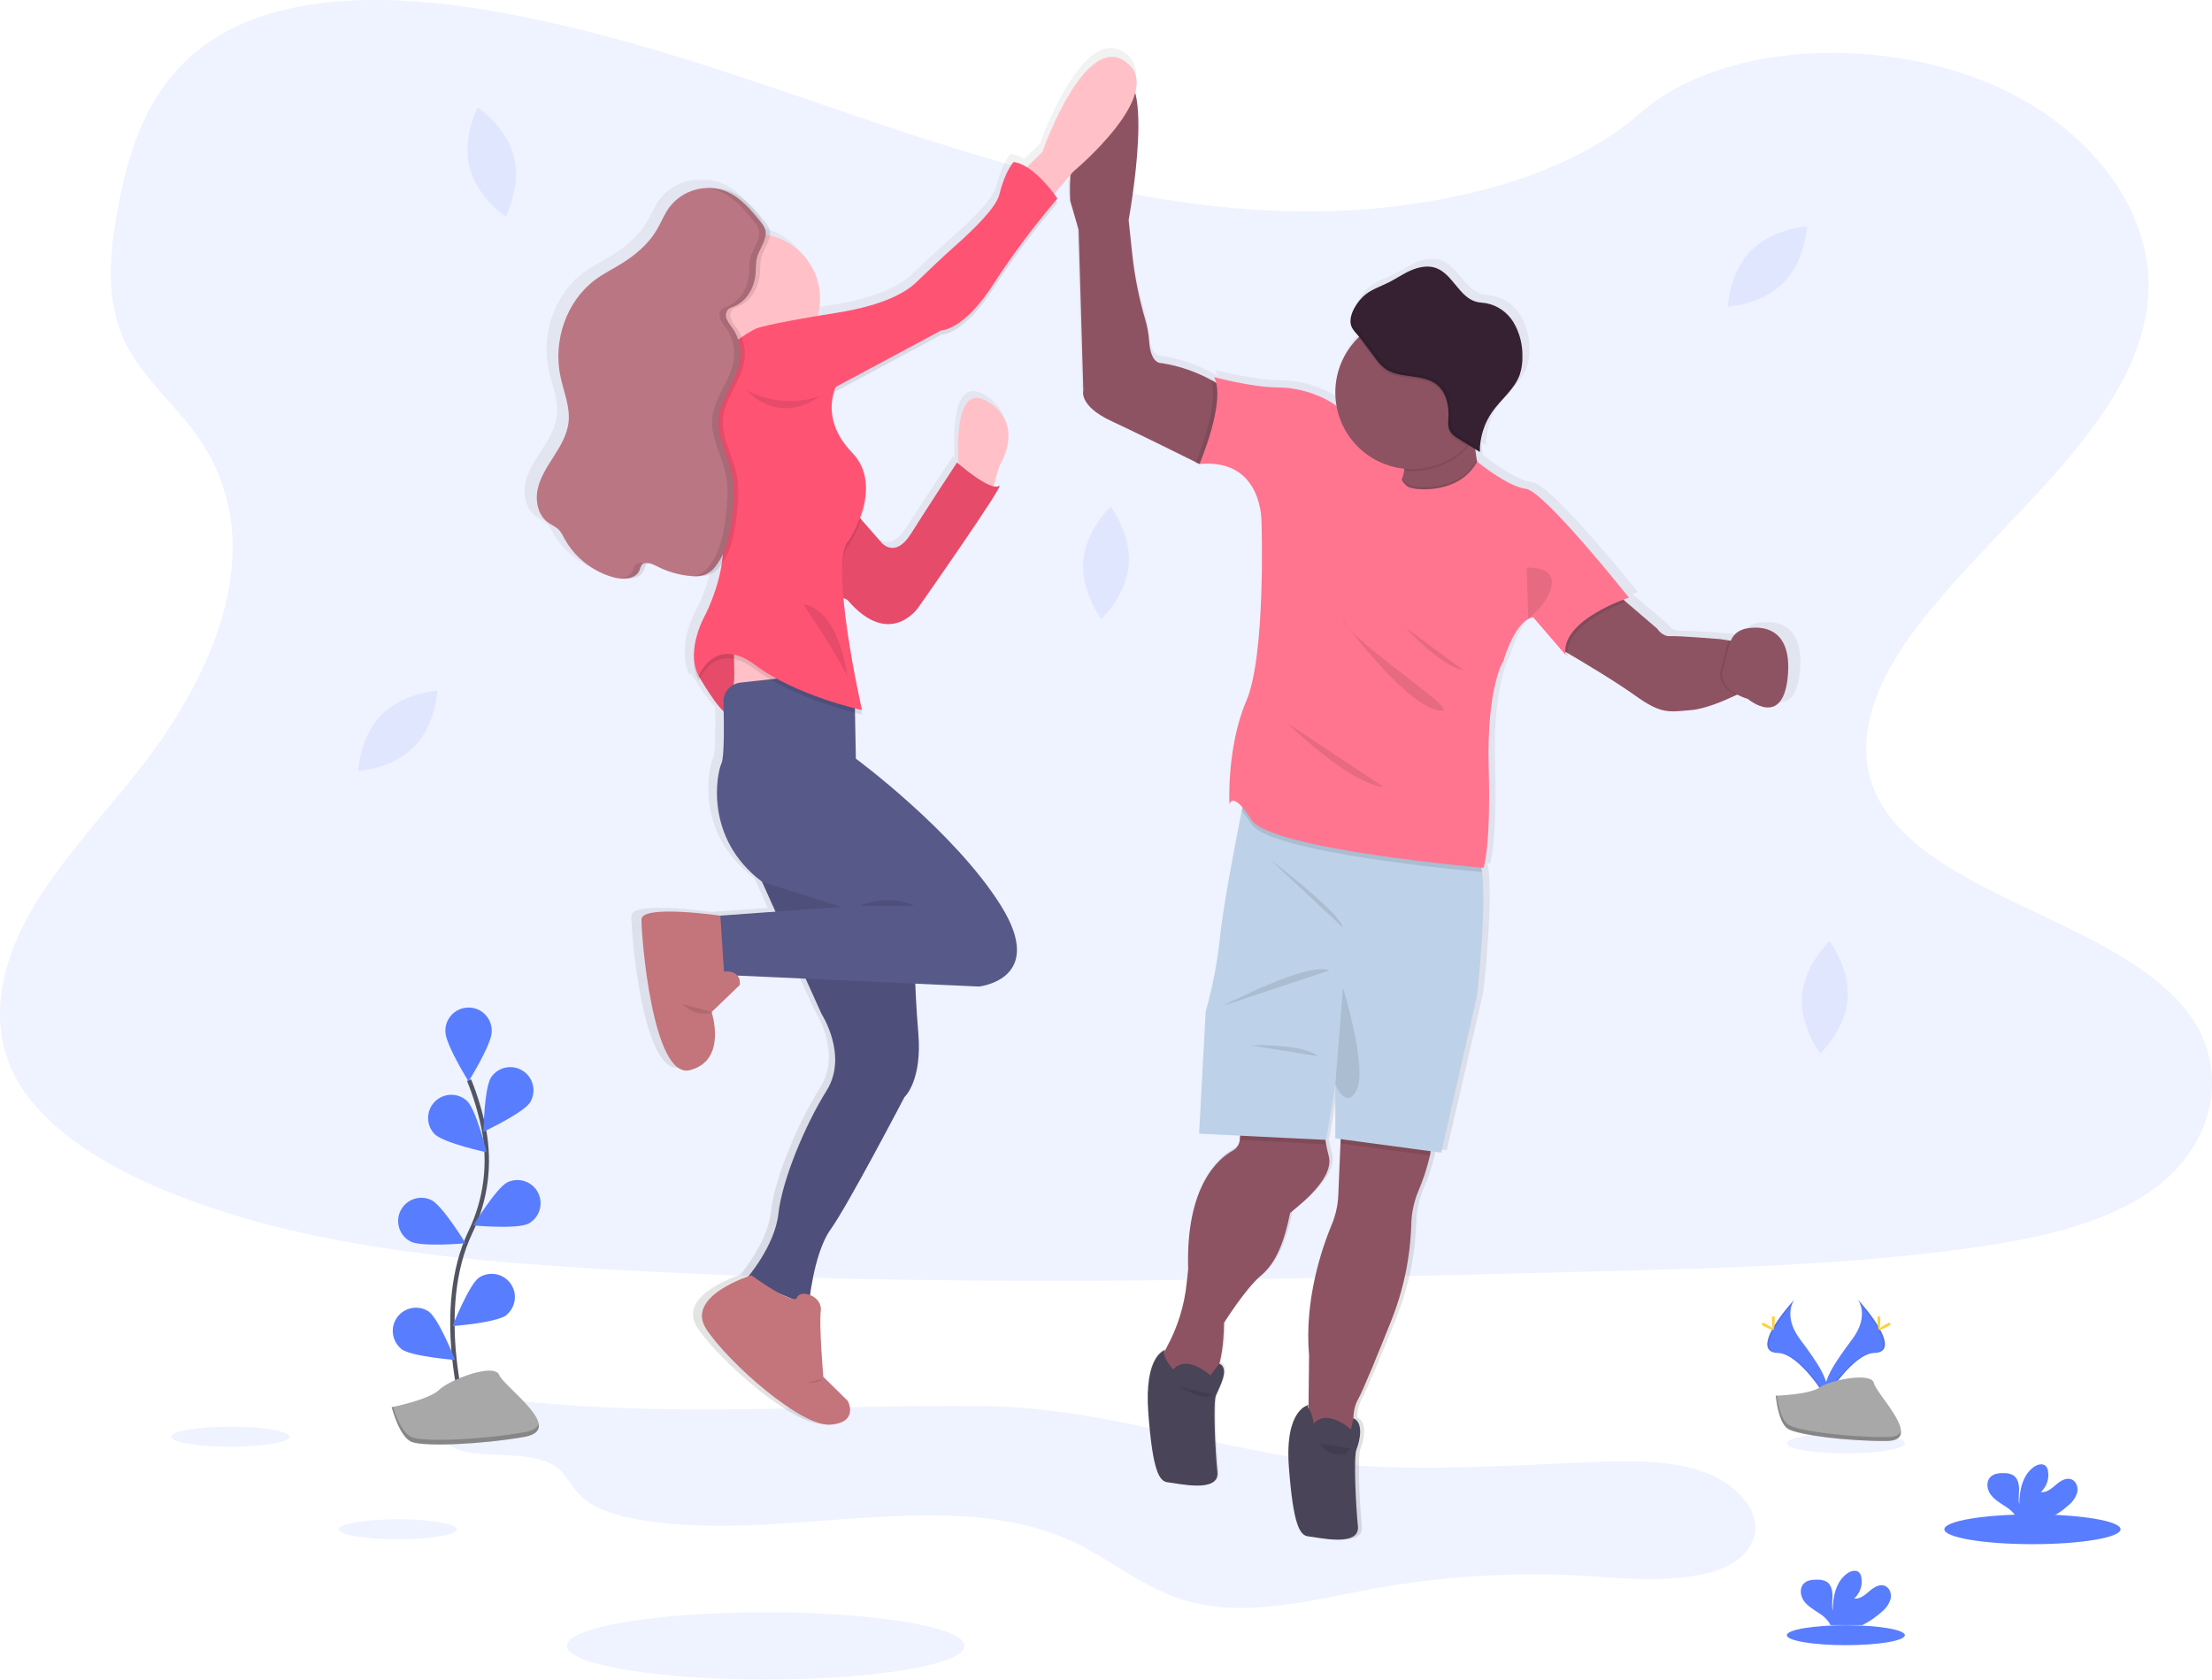
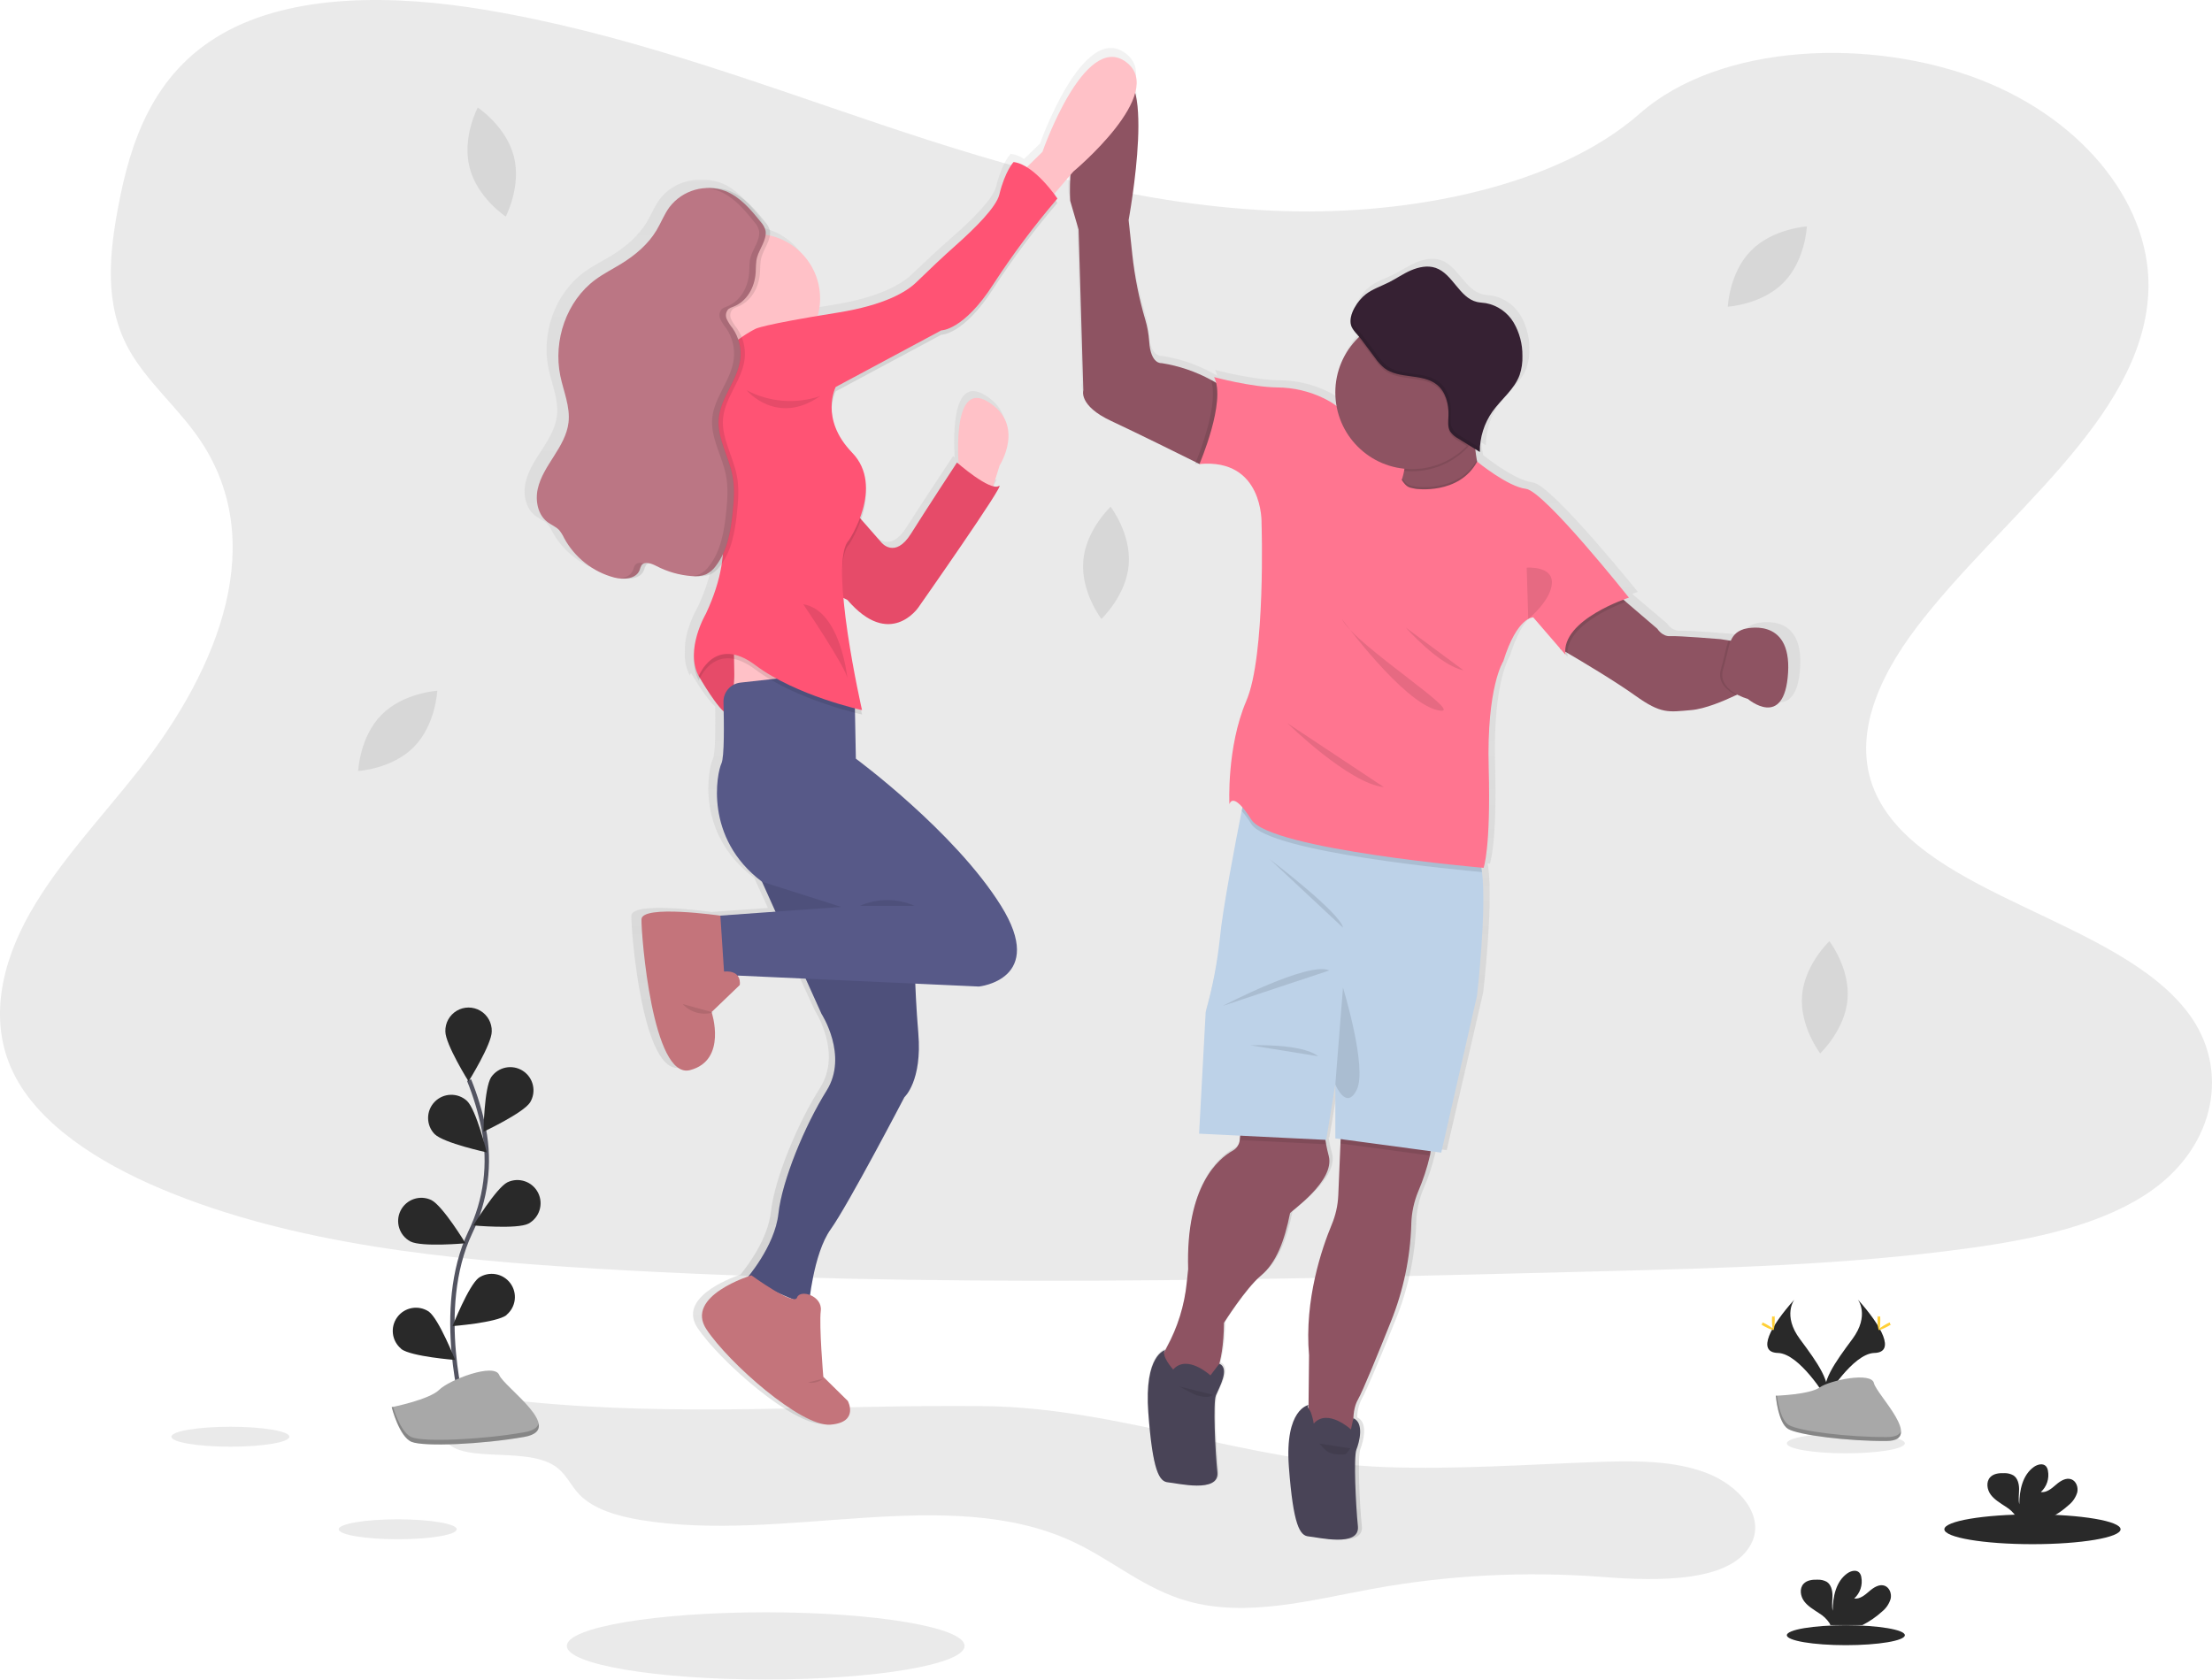
<svg xmlns="http://www.w3.org/2000/svg" id="dcc22515-6e5c-427c-a472-433a07234f27" data-name="Layer 1" width="1009.54" height="766.62" viewBox="0 0 1009.54 766.62">
  <defs>
    <linearGradient id="43242edf-68b9-436b-b935-0b4e021271d5" x1="625.8" y1="769.51" x2="625.8" y2="88.59" gradientUnits="userSpaceOnUse">
      <stop offset="0" stop-color="gray" stop-opacity="0.25" />
      <stop offset="0.54" stop-color="gray" stop-opacity="0.12" />
      <stop offset="1" stop-color="gray" stop-opacity="0.1" />
    </linearGradient>
  </defs>
-   <path d="M335.05,706.45c-8.5-.86-17.38-1.78-25.43.47s-14.72,8.82-12.33,15.1c5.34,14,36.68,4.25,51.13,13.82,5.16,3.42,7.17,8.8,11.2,13,6.52,6.82,17.73,10,28.55,11.75,65,10.51,139.1-16.54,196.07,9.51,18.45,8.44,33,21.87,53.23,27.5,26.8,7.46,56.15-.51,83.88-5.62a410.28,410.28,0,0,1,104.89-5.5c25.93,2,60.42,2.67,68.72-16.16C900.3,758.21,889,744.73,874,739s-32.56-5.55-49.31-5c-32.33,1.16-64.67,3.5-97,2.36-62.52-2.22-121.58-27-182.46-27.82C474.33,707.68,406.28,713.63,335.05,706.45Z" transform="translate(-95.23 -66.69)" fill="#597dff" opacity="0.1" />
-   <path d="M269.32,393c-10,10.11-10.61,25.61-10.61,25.61s15.49-.88,25.45-11S294.78,382,294.78,382,279.28,382.91,269.32,393Z" transform="translate(-95.23 -66.69)" fill="#597dff" opacity="0.1" />
-   <path d="M309.57,143.24c3.53,13.75,16.48,22.3,16.48,22.3s7.23-13.73,3.7-27.48-16.48-22.29-16.48-22.29S306,129.5,309.57,143.24Z" transform="translate(-95.23 -66.69)" fill="#597dff" opacity="0.1" />
-   <path d="M894.41,181.06c-10,10.11-10.62,25.61-10.62,25.61s15.5-.88,25.46-11,10.61-25.62,10.61-25.62S904.37,171,894.41,181.06Z" transform="translate(-95.23 -66.69)" fill="#597dff" opacity="0.1" />
-   <path d="M589.62,322.74c-1.16,14.14,8.27,26.46,8.27,26.46s11.33-10.61,12.49-24.76S602.11,298,602.11,298,590.78,308.59,589.62,322.74Z" transform="translate(-95.23 -66.69)" fill="#597dff" opacity="0.1" />
-   <path d="M917.68,521.05c-1.16,14.14,8.27,26.46,8.27,26.46s11.33-10.61,12.49-24.75-8.27-26.46-8.27-26.46S918.84,506.91,917.68,521.05Z" transform="translate(-95.23 -66.69)" fill="#597dff" opacity="0.1" />
-   <path d="M681.78,163.07c-64.72-1.95-126.36-20-185.22-39.8S379.4,81.58,316.23,71.1c-40.63-6.74-87.1-7.69-119.83,11.16-31.51,18.13-41.69,49.44-47.16,78.49-4.12,21.85-6.54,44.85,4.74,65.31,7.84,14.21,21.74,26.15,31.36,39.75,33.47,47.35,9.81,105.73-26.45,152-17,21.69-36.75,42.37-49.88,65.46s-19.2,49.53-7.71,73.07c11.38,23.34,38.51,40.87,67.9,53.2,59.69,25,130,32.21,198.61,36.27,151.83,9,304.46,5.1,456.69,1.2,56.34-1.44,112.92-2.9,168.34-10.44,30.78-4.18,62.55-10.82,84.9-26.86,28.36-20.36,35.39-54.83,16.38-80.36-31.88-42.81-120-53.45-142.31-99.4-12.26-25.29.33-53.46,18.16-76.92,38.24-50.32,102.33-94.47,105.7-152,2.32-39.5-28.49-79.06-76.13-97.75-49.93-19.6-119.18-17.13-156,15.3C805.59,151.93,738.93,164.78,681.78,163.07Z" transform="translate(-95.23 -66.69)" fill="#597dff" opacity="0.1" />
+   <path d="M335.05,706.45c-8.5-.86-17.38-1.78-25.43.47s-14.72,8.82-12.33,15.1c5.34,14,36.68,4.25,51.13,13.82,5.16,3.42,7.17,8.8,11.2,13,6.52,6.82,17.73,10,28.55,11.75,65,10.51,139.1-16.54,196.07,9.51,18.45,8.44,33,21.87,53.23,27.5,26.8,7.46,56.15-.51,83.88-5.62a410.28,410.28,0,0,1,104.89-5.5c25.93,2,60.42,2.67,68.72-16.16C900.3,758.21,889,744.73,874,739s-32.56-5.55-49.31-5c-32.33,1.16-64.67,3.5-97,2.36-62.52-2.22-121.58-27-182.46-27.82C474.33,707.68,406.28,713.63,335.05,706.45Z" transform="translate(-95.23 -66.69)" fill="#292929" opacity="0.1" />
+   <path d="M269.32,393c-10,10.11-10.61,25.61-10.61,25.61s15.49-.88,25.45-11S294.78,382,294.78,382,279.28,382.91,269.32,393Z" transform="translate(-95.23 -66.69)" fill="#292929" opacity="0.1" />
+   <path d="M309.57,143.24c3.53,13.75,16.48,22.3,16.48,22.3s7.23-13.73,3.7-27.48-16.48-22.29-16.48-22.29S306,129.5,309.57,143.24Z" transform="translate(-95.23 -66.69)" fill="#292929" opacity="0.1" />
+   <path d="M894.41,181.06c-10,10.11-10.62,25.61-10.62,25.61s15.5-.88,25.46-11,10.61-25.62,10.61-25.62S904.37,171,894.41,181.06Z" transform="translate(-95.23 -66.69)" fill="#292929" opacity="0.1" />
+   <path d="M589.62,322.74c-1.16,14.14,8.27,26.46,8.27,26.46s11.33-10.61,12.49-24.76S602.11,298,602.11,298,590.78,308.59,589.62,322.74Z" transform="translate(-95.23 -66.69)" fill="#292929" opacity="0.1" />
+   <path d="M917.68,521.05c-1.16,14.14,8.27,26.46,8.27,26.46s11.33-10.61,12.49-24.75-8.27-26.46-8.27-26.46S918.84,506.91,917.68,521.05Z" transform="translate(-95.23 -66.69)" fill="#292929" opacity="0.1" />
+   <path d="M681.78,163.07c-64.72-1.95-126.36-20-185.22-39.8S379.4,81.58,316.23,71.1c-40.63-6.74-87.1-7.69-119.83,11.16-31.51,18.13-41.69,49.44-47.16,78.49-4.12,21.85-6.54,44.85,4.74,65.31,7.84,14.21,21.74,26.15,31.36,39.75,33.47,47.35,9.81,105.73-26.45,152-17,21.69-36.75,42.37-49.88,65.46s-19.2,49.53-7.71,73.07c11.38,23.34,38.51,40.87,67.9,53.2,59.69,25,130,32.21,198.61,36.27,151.83,9,304.46,5.1,456.69,1.2,56.34-1.44,112.92-2.9,168.34-10.44,30.78-4.18,62.55-10.82,84.9-26.86,28.36-20.36,35.39-54.83,16.38-80.36-31.88-42.81-120-53.45-142.31-99.4-12.26-25.29.33-53.46,18.16-76.92,38.24-50.32,102.33-94.47,105.7-152,2.32-39.5-28.49-79.06-76.13-97.75-49.93-19.6-119.18-17.13-156,15.3C805.59,151.93,738.93,164.78,681.78,163.07Z" transform="translate(-95.23 -66.69)" fill="#292929" opacity="0.1" />
  <path d="M896.32,351.32a9,9,0,0,0-6.14,5.41l-1-.16-3.73-.6s-19.76-1.63-23.45-1.38-6-3.39-6-3.39l-14.69-12.43-1.14-1c1.59-.6,2.58-.91,2.58-.91s-39.42-49-47.92-49.95-22.55-12.39-22.69-12.5l-.15-.78c-.31-1.65-.54-3.32-.71-5l2.09,1.28h0c0-.58,0-1.16.06-1.74h0a31.64,31.64,0,0,1,5.88-16.8c4.11-5.7,10.19-10.18,12.62-16.75a24.21,24.21,0,0,0,1.29-8.79,29.3,29.3,0,0,0-4.1-15.29,19.1,19.1,0,0,0-12.9-8.9c-1.4-.22-2.83-.25-4.21-.57-8.21-1.93-11.23-12.94-19.21-15.64-3.72-1.26-7.86-.43-11.45,1.13s-6.84,3.8-10.35,5.53-7.49,3-10.68,5.45c-.33.25-.68.55-1,.86h0l-.63.61h0a22.64,22.64,0,0,0-3.41,4.45l-.15.25c-.1.17-.19.35-.28.53s-.15.28-.21.42-.16.32-.23.48l-.21.48-.18.46c-.06.17-.13.34-.18.52s-.1.29-.14.44l-.15.53-.09.43c0,.18-.07.37-.1.55s0,.27,0,.4,0,.38,0,.57,0,.25,0,.37,0,.4,0,.61,0,.2,0,.3a6.09,6.09,0,0,0,.18.87v0c.54,1.84,2.4,3.72,3.82,5.36-.16.15-.32.29-.48.45a34.86,34.86,0,0,0-10.67,25.11,34.4,34.4,0,0,0,.57,6.21,33.32,33.32,0,0,0-5.83-3.53,50.89,50.89,0,0,0-21.69-5c-12.25-.14-29.46-4.74-29.46-4.74a11.7,11.7,0,0,1,1,2.65c-.75-.43-1.56-.89-2.45-1.37a71.82,71.82,0,0,0-23-7.7s-5.1.71-5.78-10a45.41,45.41,0,0,0-1.8-9.87,168.22,168.22,0,0,1-6.06-30L610,163.52s7.7-41,3.07-58.48c1.49-5.48.65-10.5-4.26-14.11-19.37-14.26-38.91,41.24-38.91,41.24l-7.26,7.05a15.58,15.58,0,0,0-6.16-2.35s-3.91,4-6.63,14.92c-1.44,5.79-11.28,15.46-20.18,23.25-6.32,5.53-12.42,11.28-18.51,17.05-4.5,4.28-14.53,10.4-36.41,13.86-3.43.54-6.55,1.05-9.4,1.52a29.33,29.33,0,0,0,1.1-7.94,29.78,29.78,0,0,0-23.36-28.93,7.46,7.46,0,0,0,0-2.11,8.74,8.74,0,0,0-2.21-4c-4.61-5.7-9.61-11.56-16.47-14.26a21.45,21.45,0,0,0-8.89-1.43h-1.52c-.31,0-.61,0-.92,0h0a22.78,22.78,0,0,0-16.66,8.68c-2.46,3.29-3.94,7.19-6.06,10.7-3.94,6.5-10,11.51-16.57,15.47-3.95,2.39-8.1,4.45-11.83,7.16-13.53,9.83-19.77,28-16.37,44.24,1.5,7.13,4.67,14.15,3.82,21.38-.67,5.61-3.69,10.65-6.77,15.41s-6.34,9.6-7.56,15.11.06,12,4.68,15.34c1.7,1.22,3.76,2,5.21,3.48a16.7,16.7,0,0,1,2.4,3.76,37.42,37.42,0,0,0,23.27,18.08,17,17,0,0,0,4.76.52h.17l.31,0c3.67.23,7.43-.75,8.66-4a9.08,9.08,0,0,1,.83-2.12,2.49,2.49,0,0,1,1.45-1,13.32,13.32,0,0,1,3.39,1.28A43.12,43.12,0,0,0,406.69,327a23.2,23.2,0,0,0,2.89.05,12.78,12.78,0,0,0,5.89-.84,12.62,12.62,0,0,0,4.53-3.88c.26-.33.5-.68.75-1a82.71,82.71,0,0,1-7.38,23s-6,10-5.57,20.08a20.17,20.17,0,0,0,2.25,10.6s.17-.44.52-1.13c1.72,2.88,7.36,12.09,11.06,15.32.18,9.51.14,21.42-1.05,23.87-2,4.19-8.32,34,18.86,54.33l6.27,13.73-25.81,1.83c-2.61-.36-36.36-4.9-36.53,1.71-.17,6.87,5.1,73.77,22.6,69.24,16.31-4.22,10.93-23.73,10.12-26.35l.58-.16-.64-.18,13.05-12.37a5.78,5.78,0,0,0-1-4.29l.13-.07,31.52,1.41L467.14,528s12.57,19.12,2.38,35.21-20.73,41.25-22.43,56.51c-1.39,12.48-10.63,24.74-13.94,28.78-5.91,2-28.58,10.9-19.53,24.37,10.36,15.42,44,44.77,57.6,43.76s8.15-10.9,8.15-10.9L468,694.71s-2-23.48-1.19-30.35c.44-3.57-2.19-6.14-5-7.23,1.07-7.65,3.78-22.15,9.6-30.16,8.15-11.24,34.32-60.7,34.32-60.7s8.32-7.38,6.45-29.34c-.75-8.86-1.17-16.64-1.41-22.79l29.62,1.33s31.77-3.19,10.19-37.23-67.45-67.4-67.45-67.4l-.41-21.07c2.08.52,3.3.78,3.3.78s-.18-.76-.48-2.12l.48.11s-6.63-28.69-8.67-51.5l1.87.86c19.71,22.81,33,3.53,33,3.53s41.63-58.52,37.55-55.84a3.54,3.54,0,0,1-2.74.17l3-9.56s12.29-18.78-5.55-29.34c-14.56-8.62-14.18,18.4-13.55,28.61l-.72-.61s-13.93,21-21.41,32.7-13.76,4-13.76,4l-9.45-10.65a37.41,37.41,0,0,0,2.25-13.32,22.63,22.63,0,0,0-6.39-17.28c-7.21-7.35-9.32-14.47-9.54-19.95a21.12,21.12,0,0,1,1.89-8.22l49.11-26s10.36.16,24.29-21.3a368.42,368.42,0,0,1,29.74-39.23s-.29-.42-.79-1.11c.5-.59.79-.91.79-.91s-.57-.83-1.54-2.11l7.57-8.73a112,112,0,0,0-.09,11.85l3.92,13.25,2.2,73.77s-2.38,7,12.92,14.09c12.94,6,33.44,16,39.42,18.95-.22.54-.35.83-.35.83l1.78-.12.26.12h0c29.89-2.68,28.87,27.16,28.87,27.16s2,60.7-7.13,81.83-7.82,47.28-7.82,47.28.91-4.46,6,1.37c-.1.51-.21,1.06-.33,1.63-2.92,14.63-9,45.75-10.13,58.37a204.52,204.52,0,0,1-6.63,34l-3,55.83,19.11.93-.21,2a6.28,6.28,0,0,1-3.24,4.87c-6.54,3.55-22,16-20.76,54.42l-.66,6.18a77.64,77.64,0,0,1-9.33,29.81c-.44.78-.83,1.53-1.16,2.25a1.84,1.84,0,0,1,.52-1.07s-9.93,2.06-7.89,28.89,5.1,31.52,9.18,31.85,24,5.2,22.93-4.69-2-31.86-.68-35.21,6.74-12.39,1.6-14.57h0a76.64,76.64,0,0,0,2.15-18.8s10-15.76,17.15-21.63,11-15.84,13.59-28.67c.18-.84,21.07-14.76,18-26.32-.54-2-.93-3.77-1.23-5.37-.13-.71-.24-1.38-.34-2l.37,0,4.25-25.49v24.82l2.52.33-.09,2-1.07,23.8a39.18,39.18,0,0,1-3,13.48c-4.5,10.65-12.8,34.36-10.54,60l-.24,22.86c-.72.14-11.1,2.59-9.13,28.5,2,26.82,5.09,31.52,9.17,31.85s24,5.2,22.94-4.69-2-31.86-.68-35.21,3.7-12.21-1.44-14.39a19.16,19.16,0,0,1,2.14-8.63c2.24-3.81,9.72-21.92,15.35-35.85a128.31,128.31,0,0,0,9.45-44.33c0-.17,0-.34,0-.51a41.56,41.56,0,0,1,3.25-14.93,96.28,96.28,0,0,0,5.44-16.41c.14-.67.25-1.32.35-2l4.88.65,16.66-72.1s4.56-39.08,2.33-56.73c-.09-.73-.19-1.4-.31-2.05l1,.09s3.4-8.71,2.38-45.94,6.8-49,6.8-49c4.22-13.38,8.88-17.86,11.6-19.36h0a4.91,4.91,0,0,1,2.33-.76l12.61,14.43h0l2.32,2.66a.86.86,0,0,0,0-.16l1,1.17a10.78,10.78,0,0,1-.08-1.79c6.73,3.91,22.28,13.05,31.56,19.61,12.1,8.55,15.42,7.55,26,6.66,6.42-.53,15.1-4.13,20.92-6.87l.53-.25a25.54,25.54,0,0,0,4.92,2s17.08,14.47,18.73-11.94S896.32,351.32,896.32,351.32Zm-443,307.56a24.7,24.7,0,0,1-5-2.11ZM426.58,373l.06,3.75-.26.12C426.46,375.55,426.52,374.25,426.58,373ZM693.72,707.72l0,1.46A1.07,1.07,0,0,1,693.72,707.72Z" transform="translate(-95.23 -66.69)" fill="url(#43242edf-68b9-436b-b935-0b4e021271d5)" />
  <rect x="624.01" y="201.63" width="29" height="30.5" fill="#ff7590" />
  <path d="M684,620.49c-2.55,12.75-6.33,22.66-13.33,28.5s-16.83,21.5-16.83,21.5c-.17,20.83-5.67,27.16-5.67,27.16l-5.67,1.5h-14s-2.5-7-3-11.16c-.17-1.39.82-3.72,2.2-6.22a77.92,77.92,0,0,0,9.15-29.63l.65-6.15c-1.18-38.17,14-50.56,20.37-54.09a6.24,6.24,0,0,0,3.17-4.84h0l1.13-10.91L699.83,578s-.8,3.32.63,11c.29,1.59.68,3.36,1.2,5.33C704.66,605.82,684.16,619.65,684,620.49Z" transform="translate(-95.23 -66.69)" fill="#8e5362" />
  <path d="M747.86,594.13a97.09,97.09,0,0,1-5.33,16.31,41.88,41.88,0,0,0-3.2,14.84c0,.17,0,.34,0,.51a129.17,129.17,0,0,1-9.27,44.06c-5.53,13.84-12.86,31.85-15.06,35.64-3.66,6.33-1.5,17-1.5,17l-21.2-1.5.37-35.67c-2.21-25.47,5.93-49,10.34-59.63a39.08,39.08,0,0,0,3-13.39l1-23.66.31-7s37.48-5.33,40.64,3.17C748.83,587.06,748.62,590.41,747.86,594.13Z" transform="translate(-95.23 -66.69)" fill="#8e5362" />
  <path d="M700.46,589,661,587.06l1.13-10.91L699.83,578S699,581.31,700.46,589Z" transform="translate(-95.23 -66.69)" opacity="0.1" />
  <path d="M747.86,594.13,707,588.64l.31-7s37.48-5.33,40.64,3.17C748.83,587.06,748.62,590.41,747.86,594.13Z" transform="translate(-95.23 -66.69)" opacity="0.1" />
  <path d="M769.33,521.15,753,592.82l-48.33-6.5V561.65L700.49,587l-58-2.84,3-55.5a205.85,205.85,0,0,0,6.5-33.83c1.13-12.54,7.07-43.47,9.94-58,1-4.79,1.56-7.81,1.56-7.81s99.34,20.66,105.84,28.16c1.11,1.28,1.84,4,2.29,7.61C773.8,482.31,769.33,521.15,769.33,521.15Z" transform="translate(-95.23 -66.69)" fill="#bdd2e8" />
  <path d="M653.33,525.82s39.1-20.5,48.63-16.17Z" transform="translate(-95.23 -66.69)" opacity="0.1" />
  <path d="M674.66,458.82s32.5,24.67,33.5,31.33Z" transform="translate(-95.23 -66.69)" opacity="0.1" />
  <path d="M665.83,543.82s23.5-1,31,5Z" transform="translate(-95.23 -66.69)" opacity="0.1" />
  <path d="M708.16,517.44S719.33,554,714.49,564s-9.83-2.34-9.83-2.34Z" transform="translate(-95.23 -66.69)" opacity="0.1" />
  <path d="M692.47,708s-11,1.67-9,28.33,5,31.34,9,31.67,23.5,5.17,22.5-4.67-2-31.66-.67-35,3.63-12.13-1.41-14.3l-1.09,5.14s-10.67-9.84-17-2.67a27.7,27.7,0,0,0-1.31-5.13C692.86,709.81,691.48,709,692.47,708Z" transform="translate(-95.23 -66.69)" fill="#494457" />
  <path d="M893.78,380.82s-2.52,1.41-6.22,3.17c-5.71,2.72-14.22,6.3-20.52,6.83-10.38.88-13.63,1.88-25.5-6.62-9.11-6.52-24.36-15.61-31-19.49L807.65,363l-.29-.17,0-.12,5.51-15.14,19.5-10.37,4.84,4.15,14.41,12.35s2.25,3.62,5.88,3.37,23,1.37,23,1.37l3.66.6,7.71,1.28Z" transform="translate(-95.23 -66.69)" fill="#8e5362" />
  <path d="M893.78,380.82s-2.52,1.41-6.22,3.17c-3.91-2-8.77-5.75-6.9-11.92,1.69-5.55,2.15-9.88,3.54-13l7.71,1.28Z" transform="translate(-95.23 -66.69)" opacity="0.1" />
  <path d="M891.16,353.82s21.75-6.25,20.13,20-18.38,11.88-18.38,11.88-14.25-3.75-11.25-13.63S883.79,356.2,891.16,353.82Z" transform="translate(-95.23 -66.69)" fill="#8e5362" />
  <path d="M665.66,268.82,643,278.34l-.35.15-.25-.12-1.41-.71c-5.86-2.92-26-12.91-38.67-18.84-15-7-12.67-14-12.67-14l-2.16-73.33-3.84-13.17s-2.71-44.64,19-55.83,7.67,64.66,7.67,64.66L612,182.91a168.78,168.78,0,0,0,5.95,29.77,46.24,46.24,0,0,1,1.76,9.81c.67,10.66,5.67,9.95,5.67,9.95a69.61,69.61,0,0,1,22.54,7.66,56.38,56.38,0,0,1,7.46,4.72Z" transform="translate(-95.23 -66.69)" fill="#8e5362" />
  <path d="M746.33,303.82l-19.34-2s5.7-8.48,8.21-16.73a28.42,28.42,0,0,0,.85-3.45c.58-3.27.43-6.3-1.06-8.49-5.66-8.33,33.67-20,33.67-20a96.07,96.07,0,0,0-.43,13.88,70.23,70.23,0,0,0,1,9.61c1.19,6.47,3.56,12.56,8.08,15.68C789.66,300.82,746.33,303.82,746.33,303.82Z" transform="translate(-95.23 -66.69)" fill="#8e5362" />
  <path d="M746.33,303.82l-19.34-2s5.7-8.48,8.21-16.73c2.23,3.17,3,3.1,6.13,3.73,0,0,19.52,2.89,27.92-12.18,1.19,6.47,3.56,12.56,8.08,15.68C789.66,300.82,746.33,303.82,746.33,303.82Z" transform="translate(-95.23 -66.69)" opacity="0.1" />
  <path d="M810.58,364.71a10.71,10.71,0,0,0,.08,1.78l-3-3.49-.25-.29,5.51-15.14,19.5-10.37,4.84,4.15C830.33,344,810.89,352.41,810.58,364.71Z" transform="translate(-95.23 -66.69)" opacity="0.1" />
  <path d="M665.66,268.82,643,278.34l-.6,0-1.75.12s.13-.29.34-.83c1.89-4.59,10.66-27,6.87-37.56a56.38,56.38,0,0,1,7.46,4.72Z" transform="translate(-95.23 -66.69)" opacity="0.1" />
  <path d="M771.62,464.76c-8.82-.79-97.06-8.95-105.29-21.94a45.64,45.64,0,0,0-4.4-6c1-4.79,1.56-7.81,1.56-7.81s99.34,20.66,105.84,28.16C770.44,458.43,771.17,461.14,771.62,464.76Z" transform="translate(-95.23 -66.69)" opacity="0.1" />
  <path d="M741.33,289.82s19.73,2.92,28.07-12.41c0,0,13.93,11.44,22.26,12.42s47,49.66,47,49.66-31,10-29,26l-14.67-17s-7.33-.34-13.66,20c0,0-7.67,11.66-6.67,48.66s-2.33,45.67-2.33,45.67-97.34-8.33-106-22-10-7-10-7-1.34-26,7.66-47,7-81.33,7-81.33,1-29.67-28.33-27c0,0,12.33-28.67,6.67-39.67,0,0,16.87,4.58,28.89,4.72a49.42,49.42,0,0,1,21.28,5c3.61,1.77,6.94,4,8.83,6.66,5.66,8,15,4.34,15,4.34a151.41,151.41,0,0,0,8.7,21.33c.39.73.78,1.45,1.18,2.14.58,1,1.18,2,1.78,2.82C737.39,289.26,738.07,289.17,741.33,289.82Z" transform="translate(-95.23 -66.69)" fill="#ff7590" />
  <path d="M768.23,267a34.24,34.24,0,0,1-3.54,4.25,34.89,34.89,0,0,1-25,10.54,35.91,35.91,0,0,1-3.61-.18c.58-3.27.43-6.3-1.06-8.49-5.66-8.33,33.67-20,33.67-20A96.07,96.07,0,0,0,768.23,267Z" transform="translate(-95.23 -66.69)" opacity="0.1" />
  <path d="M774.66,245.82a35,35,0,1,1-35-35A34.87,34.87,0,0,1,774.66,245.82Z" transform="translate(-95.23 -66.69)" fill="#8e5362" />
  <path d="M792,325.82l.72,23.42s10.45-8.42,10.78-16.42S792,325.82,792,325.82Z" transform="translate(-95.23 -66.69)" opacity="0.1" />
  <path d="M707.66,349.24s27.5,37.75,43.5,41.58S713.66,361.48,707.66,349.24Z" transform="translate(-95.23 -66.69)" opacity="0.1" />
  <path d="M736.83,353.17s15.33,17.32,26.33,19.48Z" transform="translate(-95.23 -66.69)" opacity="0.1" />
  <path d="M682.83,396.82s28,27.5,44,29.17Z" transform="translate(-95.23 -66.69)" opacity="0.1" />
  <path d="M774.66,245.82a34.87,34.87,0,0,1-10,24.46l-3.84-2.39a10.62,10.62,0,0,1-3.74-3.25c-1.27-2.12-.9-4.78-.8-7.25.21-5.23-1.23-10.89-5.32-14.16-6.63-5.31-17.26-2.37-24-7.58a23.66,23.66,0,0,1-4.25-4.73l-6.32-8.47c-.38-.5-.84-1-1.33-1.59a35,35,0,0,1,59.54,25Z" transform="translate(-95.23 -66.69)" opacity="0.1" />
  <path d="M718.57,201c3.13-2.39,6.95-3.65,10.47-5.41s6.63-4,10.15-5.5,7.59-2.38,11.24-1.13c7.83,2.69,10.79,13.63,18.84,15.55,1.36.32,2.76.35,4.13.56a18.8,18.8,0,0,1,12.65,8.85,29.46,29.46,0,0,1,4,15.21,24.37,24.37,0,0,1-1.27,8.73c-2.38,6.53-8.35,11-12.38,16.65A31.66,31.66,0,0,0,770.61,273l-9.76-6.07a10.52,10.52,0,0,1-3.74-3.25c-1.27-2.12-.9-4.78-.8-7.25.21-5.23-1.23-10.89-5.31-14.16-6.64-5.31-17.27-2.37-24-7.58a23.66,23.66,0,0,1-4.25-4.73l-6.32-8.47c-1.37-1.84-4-4.13-4.6-6.37C710.5,210.3,715.05,203.71,718.57,201Z" transform="translate(-95.23 -66.69)" fill="#362133" />
  <path d="M761.94,265.8a10.52,10.52,0,0,1-3.74-3.25c-1.27-2.12-.9-4.78-.8-7.25.21-5.23-1.23-10.89-5.32-14.16-6.63-5.31-17.26-2.37-24-7.58a23.66,23.66,0,0,1-4.25-4.73l-6.32-8.47c-1.38-1.84-4-4.13-4.6-6.37-1.09-3.86,1.67-8.89,4.62-12.11-3.31,3.06-6.94,8.87-5.71,13.2.64,2.24,3.23,4.53,4.6,6.37l6.32,8.47a23.66,23.66,0,0,0,4.25,4.73c6.71,5.21,17.34,2.27,24,7.58,4.08,3.27,5.52,8.93,5.31,14.16-.1,2.47-.47,5.13.8,7.25a10.52,10.52,0,0,0,3.74,3.25l9.76,6.07c0-.58,0-1.16.06-1.73Z" transform="translate(-95.23 -66.69)" opacity="0.1" />
  <path d="M627.07,682.94s-9.74,2-7.74,28.71,5,31.34,9,31.67,23.5,5.17,22.5-4.67-2-31.66-.67-35,6.61-12.31,1.57-14.48l-4.07,5.32s-10.67-9.84-17-2.67C630.66,691.82,624.74,685.27,627.07,682.94Z" transform="translate(-95.23 -66.69)" fill="#494457" />
  <path d="M633.23,699.5c2.11,1,4.08,2.22,6.18,3.22a13.87,13.87,0,0,0,6.71,1.58,4.68,4.68,0,0,0,2.74-.95" transform="translate(-95.23 -66.69)" opacity="0.1" />
  <path d="M697.33,725.62c1.25,1.15,2.22,2.62,3.63,3.57,2,1.34,4.56,1.42,7,1.45a2.84,2.84,0,0,0,1.2-.15,2.92,2.92,0,0,0,1.07-1l1.31-1.69" transform="translate(-95.23 -66.69)" opacity="0.1" />
  <path d="M533,282.15s-4.5-42.66,13-32.16,5.45,29.16,5.45,29.16l-4.11,13.17Z" transform="translate(-95.23 -66.69)" fill="#ffc1c7" />
  <path d="M561,145.82,571,136s19.17-55.17,38.17-41-24.08,50-24.08,50l-11.42,13.33Z" transform="translate(-95.23 -66.69)" fill="#ffc1c7" />
  <path d="M414.66,364l-.5,11.33s9.17,16,13,17.17,3.5-33.84,3.5-33.84Z" transform="translate(-95.23 -66.69)" fill="#ff5374" />
  <path d="M414.66,364l-.5,11.33s9.17,16,13,17.17,3.5-33.84,3.5-33.84Z" transform="translate(-95.23 -66.69)" opacity="0.1" />
  <polygon points="334.76 284.87 335.44 326.63 381.93 326.63 378.43 302.3 334.76 284.87" fill="#ffc1c7" />
  <path d="M440.83,455.82,443,469.15l27.17,60.34s12.33,19,2.33,35-20.33,41-22,56.16-14.83,30-14.83,30l28.67,12.17s2-23.83,10-35S508,567.49,508,567.49s8.17-7.34,6.34-29.17-1.67-37.17-1.67-37.17l-2.83-34.83Z" transform="translate(-95.23 -66.69)" fill="#575988" />
  <path d="M440.83,455.82,443,469.15l27.17,60.34s12.33,19,2.33,35-20.33,41-22,56.16-14.83,30-14.83,30l28.67,12.17s2-23.83,10-35S508,567.49,508,567.49s8.17-7.34,6.34-29.17-1.67-37.17-1.67-37.17l-2.83-34.83Z" transform="translate(-95.23 -66.69)" opacity="0.1" />
  <path d="M438.16,648.82s-30.67,9.33-20.5,24.67,43.17,44.5,56.5,43.5,8-10.84,8-10.84l-11.17-11s-2-23.33-1.16-30.16-9.5-10-10.84-6S438.16,648.82,438.16,648.82Z" transform="translate(-95.23 -66.69)" fill="#c4747b" />
  <path d="M457.49,375.58l-24.31,2.69a8.72,8.72,0,0,0-7.76,8.89c.26,9.72.43,25.18-.93,28-2,4.17-8.16,33.84,18.5,54l36.17,11.5-58,4.17L423,517l9-5,110,5s31.17-3.17,10-37-66.16-67-66.16-67l-.5-26.34L482,379Z" transform="translate(-95.23 -66.69)" fill="#575988" />
  <path d="M487.66,480.15a31.24,31.24,0,0,1,25,0Z" transform="translate(-95.23 -66.69)" opacity="0.1" />
  <path d="M424,484.65s-35.83-5.16-36,1.67,5,73.33,22.17,68.83,9.83-26.5,9.83-26.5l12.84-12.33s1.33-6.83-7.17-6.17Z" transform="translate(-95.23 -66.69)" fill="#c4747b" />
  <path d="M483.33,298.15l14.16,16.17s6.17,7.67,13.5-4,21-32.5,21-32.5,15.17,13.33,19.17,10.67S514.33,344,514.33,344s-13,19.16-32.34-3.5l-5.66-2.67Z" transform="translate(-95.23 -66.69)" fill="#ff5374" />
  <path d="M483.33,298.15l14.16,16.17s6.17,7.67,13.5-4,21-32.5,21-32.5,15.17,13.33,19.17,10.67S514.33,344,514.33,344s-13,19.16-32.34-3.5l-5.66-2.67Z" transform="translate(-95.23 -66.69)" opacity="0.1" />
  <circle cx="344.78" cy="136.25" r="29.5" fill="#ffc1c7" />
  <path d="M440,218.82s-25.35,12-22.35,33,3.5,47.5,3.5,47.5,11.51,17-3.75,49.5c0,0-9.75,16.5-3.25,28.5,0,0,7.21-19,25.85-5s48.65,20.5,48.65,20.5-15.5-68-6-77.5c0,0,16.5-24.5,1.5-40s-7.5-30-7.5-30l48.17-25.83s10.16.16,23.83-21.17a367.33,367.33,0,0,1,29.17-39s-10.34-15.5-20-16.67c0,0-3.84,4-6.5,14.84-1.42,5.75-11.07,15.36-19.8,23.11-6.2,5.5-12.18,11.21-18.15,17-4.42,4.25-14.26,10.33-35.72,13.77C442.33,217,440,218.82,440,218.82Z" transform="translate(-95.23 -66.69)" opacity="0.1" />
  <path d="M440,216.82s-25.35,12-22.35,33,3.5,47.5,3.5,47.5,11.51,17-3.75,49.5c0,0-9.75,16.5-3.25,28.5,0,0,7.21-19,25.85-5s48.65,20.5,48.65,20.5-15.5-68-6-77.5c0,0,16.5-24.5,1.5-40s-7.5-30-7.5-30l48.17-25.83s10.16.16,23.83-21.17a367.33,367.33,0,0,1,29.17-39s-10.34-15.5-20-16.67c0,0-3.84,4-6.5,14.84-1.42,5.75-11.07,15.36-19.8,23.11-6.2,5.5-12.18,11.21-18.15,17-4.42,4.25-14.26,10.33-35.72,13.77C442.33,215,440,216.82,440,216.82Z" transform="translate(-95.23 -66.69)" fill="#ff5374" />
  <path d="M461.83,342.49s19.66,29,20.16,34C482,376.49,479,345.32,461.83,342.49Z" transform="translate(-95.23 -66.69)" opacity="0.1" />
  <path d="M436,244.82s13.71,16.5,33.52,2.67A42.49,42.49,0,0,1,436,244.82Z" transform="translate(-95.23 -66.69)" opacity="0.1" />
  <path d="M446.63,172.09a8.85,8.85,0,0,0-2.16-4c-4.52-5.67-9.43-11.49-16.16-14.18a22.34,22.34,0,0,0-25.49,7.26c-2.42,3.26-3.86,7.14-5.95,10.63-3.86,6.46-9.83,11.44-16.25,15.38-3.87,2.37-7.95,4.42-11.6,7.11-13.27,9.77-19.4,27.83-16.06,44,1.47,7.08,4.58,14.06,3.74,21.25-.65,5.58-3.62,10.58-6.63,15.32s-6.22,9.54-7.42,15,.06,11.93,4.59,15.24c1.67,1.22,3.68,2,5.11,3.46a16.61,16.61,0,0,1,2.35,3.74,36.77,36.77,0,0,0,22.83,18c4.3,1.13,10.07.72,11.64-3.44a9,9,0,0,1,.81-2.11c1.42-2,4.55-.88,6.75.27a41.79,41.79,0,0,0,16.13,4.63,13.45,13.45,0,0,0,6.61-.79,12.21,12.21,0,0,0,4.45-3.85c5.26-6.85,6.77-15.8,7.67-24.39.59-5.59,1-11.28-.07-16.8-1.7-8.86-7.09-17.14-6.29-26.12.85-9.6,8.64-17.45,9.83-27a20.59,20.59,0,0,0-3.51-14.19,20.29,20.29,0,0,1-2.67-4.18,4.15,4.15,0,0,1,.8-4.59,7,7,0,0,1,2.08-1c6.43-2.47,9.86-8.91,10.32-15.5.18-2.5,0-4.8.69-7.24C443.87,180.23,447.2,176.11,446.63,172.09Z" transform="translate(-95.23 -66.69)" opacity="0.1" />
  <path d="M444.63,172.09a8.85,8.85,0,0,0-2.16-4c-4.52-5.67-9.43-11.49-16.16-14.18a22.34,22.34,0,0,0-25.49,7.26c-2.42,3.26-3.86,7.14-5.95,10.63-3.86,6.46-9.83,11.44-16.25,15.38-3.87,2.37-7.95,4.42-11.6,7.11-13.27,9.77-19.4,27.83-16.06,44,1.47,7.08,4.58,14.06,3.74,21.25-.65,5.58-3.62,10.58-6.63,15.32s-6.22,9.54-7.42,15,.06,11.93,4.59,15.24c1.67,1.22,3.68,2,5.11,3.46a16.61,16.61,0,0,1,2.35,3.74,36.77,36.77,0,0,0,22.83,18c4.3,1.13,10.07.72,11.64-3.44a9,9,0,0,1,.81-2.11c1.42-2,4.55-.88,6.75.27a41.79,41.79,0,0,0,16.13,4.63,13.45,13.45,0,0,0,6.61-.79,12.21,12.21,0,0,0,4.45-3.85c5.26-6.85,6.77-15.8,7.67-24.39.59-5.59,1-11.28-.07-16.8-1.7-8.86-7.09-17.14-6.29-26.12.85-9.6,8.64-17.45,9.83-27a20.59,20.59,0,0,0-3.51-14.19,20.29,20.29,0,0,1-2.67-4.18,4.15,4.15,0,0,1,.8-4.59,7,7,0,0,1,2.08-1c6.43-2.47,9.86-8.91,10.32-15.5.18-2.5,0-4.8.69-7.24C441.87,180.23,445.2,176.11,444.63,172.09Z" transform="translate(-95.23 -66.69)" fill="#bb7684" />
  <g opacity="0.1">
    <path d="M385,324.7a9.43,9.43,0,0,0-.82,2.11c-.93,2.48-3.36,3.62-6.07,3.9,3.77.38,7.8-.53,9.07-3.9a9.43,9.43,0,0,1,.82-2.11,2.5,2.5,0,0,1,1-.85C387.48,323.41,385.92,323.43,385,324.7Z" transform="translate(-95.23 -66.69)" />
    <path d="M444.68,172.08a8.63,8.63,0,0,0-2.16-4c-4.52-5.67-9.43-11.49-16.16-14.18a21,21,0,0,0-9.2-1.38,20.42,20.42,0,0,1,6.2,1.38c6.73,2.69,11.64,8.51,16.16,14.18a8.63,8.63,0,0,1,2.16,4c.57,4-2.75,8.15-3.85,11.85-.73,2.44-.52,4.73-.69,7.24-.47,6.58-3.89,13-10.33,15.5a7,7,0,0,0-2.08,1,4.15,4.15,0,0,0-.79,4.6,20.24,20.24,0,0,0,2.66,4.18,20.57,20.57,0,0,1,3.52,14.18c-1.2,9.57-9,17.41-9.84,27-.8,9,4.6,17.26,6.29,26.11,1.06,5.52.66,11.21.07,16.8-.9,8.59-2.4,17.55-7.67,24.39a12.17,12.17,0,0,1-4.44,3.85,9.94,9.94,0,0,1-3.27.81,12.93,12.93,0,0,0,6.27-.81A12.17,12.17,0,0,0,422,325c5.27-6.84,6.77-15.8,7.67-24.39.59-5.59,1-11.28-.07-16.8-1.69-8.85-7.09-17.14-6.29-26.11.86-9.61,8.64-17.45,9.84-27a20.57,20.57,0,0,0-3.52-14.18,20.24,20.24,0,0,1-2.66-4.18,4.15,4.15,0,0,1,.79-4.6,7,7,0,0,1,2.08-1c6.44-2.48,9.86-8.92,10.33-15.5.17-2.51,0-4.8.69-7.24C441.93,180.23,445.25,176.11,444.68,172.08Z" transform="translate(-95.23 -66.69)" />
  </g>
  <path d="M406.82,525a13.51,13.51,0,0,0,13.83,3.82" transform="translate(-95.23 -66.69)" opacity="0.1" />
  <path d="M470.9,696a8.49,8.49,0,0,1-6.9,1.74" transform="translate(-95.23 -66.69)" opacity="0.1" />
-   <ellipse cx="105.15" cy="655.8" rx="26.93" ry="4.55" fill="#597dff" opacity="0.1" />
-   <ellipse cx="842.43" cy="746.4" rx="26.93" ry="4.55" fill="#597dff" />
-   <ellipse cx="842.43" cy="658.82" rx="26.93" ry="4.55" fill="#597dff" opacity="0.1" />
-   <ellipse cx="181.51" cy="698.05" rx="26.93" ry="4.55" fill="#597dff" opacity="0.1" />
-   <ellipse cx="927.6" cy="698.05" rx="40.21" ry="6.8" fill="#597dff" />
-   <ellipse cx="349.46" cy="751.28" rx="90.76" ry="15.34" fill="#597dff" opacity="0.1" />
-   <path d="M1039.45,753.62a11.73,11.73,0,0,0,3.84-5.79c.49-2.3-.49-5.05-2.68-5.89-2.46-.94-5.09.76-7.08,2.49s-4.28,3.68-6.89,3.32a10.47,10.47,0,0,0,3.24-9.81,4.11,4.11,0,0,0-.9-2c-1.37-1.46-3.84-.83-5.48.32-5.2,3.66-6.65,10.72-6.68,17.08-.52-2.29-.08-4.68-.09-7s-.66-5-2.64-6.23a8.07,8.07,0,0,0-4-1c-2.34-.08-4.94.15-6.54,1.86-2,2.13-1.47,5.69.26,8s4.35,3.8,6.76,5.42a15,15,0,0,1,4.84,4.61,5.08,5.08,0,0,1,.36.82h14.65A40.73,40.73,0,0,0,1039.45,753.62Z" transform="translate(-95.23 -66.69)" fill="#597dff" />
-   <path d="M954.29,802.21a11.71,11.71,0,0,0,3.83-5.79c.49-2.3-.48-5-2.68-5.89-2.46-.94-5.09.76-7.08,2.49s-4.28,3.68-6.89,3.32a10.47,10.47,0,0,0,3.24-9.81,4,4,0,0,0-.9-2c-1.36-1.46-3.84-.83-5.47.32-5.2,3.66-6.65,10.72-6.68,17.08-.53-2.29-.09-4.68-.1-7s-.66-5-2.64-6.23a8,8,0,0,0-4-.95c-2.34-.08-4.94.15-6.54,1.86-2,2.13-1.47,5.69.26,8s4.35,3.8,6.77,5.42a15,15,0,0,1,4.83,4.61,5.08,5.08,0,0,1,.36.82h14.65A41,41,0,0,0,954.29,802.21Z" transform="translate(-95.23 -66.69)" fill="#597dff" />
+   <ellipse cx="105.15" cy="655.8" rx="26.93" ry="4.55" fill="#292929" opacity="0.1" />
+   <ellipse cx="842.43" cy="746.4" rx="26.93" ry="4.55" fill="#292929" />
+   <ellipse cx="842.43" cy="658.82" rx="26.93" ry="4.55" fill="#292929" opacity="0.1" />
+   <ellipse cx="181.51" cy="698.05" rx="26.93" ry="4.55" fill="#292929" opacity="0.1" />
+   <ellipse cx="927.6" cy="698.05" rx="40.21" ry="6.8" fill="#292929" />
+   <ellipse cx="349.46" cy="751.28" rx="90.76" ry="15.34" fill="#292929" opacity="0.1" />
+   <path d="M1039.45,753.62a11.73,11.73,0,0,0,3.84-5.79c.49-2.3-.49-5.05-2.68-5.89-2.46-.94-5.09.76-7.08,2.49s-4.28,3.68-6.89,3.32a10.47,10.47,0,0,0,3.24-9.81,4.11,4.11,0,0,0-.9-2c-1.37-1.46-3.84-.83-5.48.32-5.2,3.66-6.65,10.72-6.68,17.08-.52-2.29-.08-4.68-.09-7s-.66-5-2.64-6.23a8.07,8.07,0,0,0-4-1c-2.34-.08-4.94.15-6.54,1.86-2,2.13-1.47,5.69.26,8s4.35,3.8,6.76,5.42a15,15,0,0,1,4.84,4.61,5.08,5.08,0,0,1,.36.82h14.65A40.73,40.73,0,0,0,1039.45,753.62Z" transform="translate(-95.23 -66.69)" fill="#292929" />
+   <path d="M954.29,802.21a11.71,11.71,0,0,0,3.83-5.79c.49-2.3-.48-5-2.68-5.89-2.46-.94-5.09.76-7.08,2.49s-4.28,3.68-6.89,3.32a10.47,10.47,0,0,0,3.24-9.81,4,4,0,0,0-.9-2c-1.36-1.46-3.84-.83-5.47.32-5.2,3.66-6.65,10.72-6.68,17.08-.53-2.29-.09-4.68-.1-7s-.66-5-2.64-6.23a8,8,0,0,0-4-.95c-2.34-.08-4.94.15-6.54,1.86-2,2.13-1.47,5.69.26,8s4.35,3.8,6.77,5.42a15,15,0,0,1,4.83,4.61,5.08,5.08,0,0,1,.36.82h14.65A41,41,0,0,0,954.29,802.21Z" transform="translate(-95.23 -66.69)" fill="#292929" />
  <path d="M307.24,712s-14.05-47.71,2.64-82.82A75.36,75.36,0,0,0,316,581.88a126.56,126.56,0,0,0-6.69-22.19" transform="translate(-95.23 -66.69)" fill="none" stroke="#535461" stroke-miterlimit="10" stroke-width="2" />
-   <path d="M319.66,537.5c0,5.85-10.59,22.8-10.59,22.8s-10.58-16.95-10.58-22.8a10.59,10.59,0,1,1,21.17,0Z" transform="translate(-95.23 -66.69)" fill="#597dff" />
-   <path d="M337.16,569.89c-3.18,4.9-21.28,13.38-21.28,13.38s.33-20,3.51-24.89a10.59,10.59,0,0,1,17.77,11.51Z" transform="translate(-95.23 -66.69)" fill="#597dff" />
-   <path d="M336.4,625.23c-5.22,2.64-25.13.82-25.13.82s10.37-17.09,15.59-19.72a10.59,10.59,0,0,1,9.54,18.9Z" transform="translate(-95.23 -66.69)" fill="#597dff" />
-   <path d="M326.39,667c-4.7,3.47-24.63,5-24.63,5s7.34-18.6,12-22.08a10.59,10.59,0,0,1,12.59,17Z" transform="translate(-95.23 -66.69)" fill="#597dff" />
-   <path d="M293.65,584.41c4.2,4.07,23.73,8.29,23.73,8.29s-4.78-19.41-9-23.48a10.59,10.59,0,0,0-14.75,15.19Z" transform="translate(-95.23 -66.69)" fill="#597dff" />
-   <path d="M282.57,633.38c5.22,2.63,25.12.81,25.12.81s-10.37-17.09-15.59-19.72a10.59,10.59,0,0,0-9.53,18.91Z" transform="translate(-95.23 -66.69)" fill="#597dff" />
-   <path d="M278.32,682.45c4.7,3.48,24.63,5,24.63,5s-7.34-18.6-12-22.07a10.59,10.59,0,0,0-12.59,17Z" transform="translate(-95.23 -66.69)" fill="#597dff" />
+   <path d="M319.66,537.5c0,5.85-10.59,22.8-10.59,22.8s-10.58-16.95-10.58-22.8a10.59,10.59,0,1,1,21.17,0Z" transform="translate(-95.23 -66.69)" fill="#292929" />
+   <path d="M337.16,569.89c-3.18,4.9-21.28,13.38-21.28,13.38s.33-20,3.51-24.89a10.59,10.59,0,0,1,17.77,11.51Z" transform="translate(-95.23 -66.69)" fill="#292929" />
+   <path d="M336.4,625.23c-5.22,2.64-25.13.82-25.13.82s10.37-17.09,15.59-19.72a10.59,10.59,0,0,1,9.54,18.9Z" transform="translate(-95.23 -66.69)" fill="#292929" />
+   <path d="M326.39,667c-4.7,3.47-24.63,5-24.63,5s7.34-18.6,12-22.08a10.59,10.59,0,0,1,12.59,17Z" transform="translate(-95.23 -66.69)" fill="#292929" />
+   <path d="M293.65,584.41c4.2,4.07,23.73,8.29,23.73,8.29s-4.78-19.41-9-23.48a10.59,10.59,0,0,0-14.75,15.19Z" transform="translate(-95.23 -66.69)" fill="#292929" />
+   <path d="M282.57,633.38c5.22,2.63,25.12.81,25.12.81s-10.37-17.09-15.59-19.72a10.59,10.59,0,0,0-9.53,18.91Z" transform="translate(-95.23 -66.69)" fill="#292929" />
+   <path d="M278.32,682.45c4.7,3.48,24.63,5,24.63,5s-7.34-18.6-12-22.07a10.59,10.59,0,0,0-12.59,17Z" transform="translate(-95.23 -66.69)" fill="#292929" />
  <path d="M274,709s17.11-3.4,21.68-7.93,25.09-12.45,27.37-6.79,30.8,24.91,11.41,28.31-45.63,4.53-51.33,2.27S274,709,274,709Z" transform="translate(-95.23 -66.69)" fill="#a8a8a8" />
  <path d="M334.49,720.46c-19.39,3.4-45.63,4.53-51.33,2.26-4.35-1.72-7.37-10-8.56-13.87L274,709s3.42,13.59,9.13,15.86,31.94,1.13,51.33-2.27c5.6-1,7.2-3.28,6.6-6.2C340.61,718.26,338.66,719.73,334.49,720.46Z" transform="translate(-95.23 -66.69)" opacity="0.2" />
-   <path d="M943.17,659.91s5.5,7.19-2.53,18-14.65,20-12,26.77c0,0,12.12-20.15,22-20.43S954,672,943.17,659.91Z" transform="translate(-95.23 -66.69)" fill="#597dff" />
+   <path d="M943.17,659.91s5.5,7.19-2.53,18-14.65,20-12,26.77c0,0,12.12-20.15,22-20.43S954,672,943.17,659.91Z" transform="translate(-95.23 -66.69)" fill="#292929" />
  <path d="M943.17,659.91a9,9,0,0,1,1.13,2.26c9.62,11.3,14.74,21.85,5.49,22.11-8.61.25-18.94,15.65-21.42,19.54a9.24,9.24,0,0,0,.29.89s12.12-20.15,22-20.43S954,672,943.17,659.91Z" transform="translate(-95.23 -66.69)" opacity="0.1" />
  <path d="M953.39,669.07c0,2.53-.29,4.58-.64,4.58s-.63-2-.63-4.58.35-1.34.7-1.34S953.39,666.54,953.39,669.07Z" transform="translate(-95.23 -66.69)" fill="#ffd037" />
  <path d="M956.89,672.09c-2.22,1.21-4.16,1.94-4.32,1.63s1.49-1.53,3.71-2.74,1.35-.33,1.52,0S959.11,670.88,956.89,672.09Z" transform="translate(-95.23 -66.69)" fill="#ffd037" />
-   <path d="M914.16,659.91s-5.5,7.19,2.53,18,14.65,20,12,26.77c0,0-12.11-20.15-22-20.43S903.31,672,914.16,659.91Z" transform="translate(-95.23 -66.69)" fill="#597dff" />
+   <path d="M914.16,659.91s-5.5,7.19,2.53,18,14.65,20,12,26.77c0,0-12.11-20.15-22-20.43S903.31,672,914.16,659.91Z" transform="translate(-95.23 -66.69)" fill="#292929" />
  <path d="M914.16,659.91a9,9,0,0,0-1.13,2.26c-9.62,11.3-14.74,21.85-5.49,22.11,8.61.25,18.94,15.65,21.42,19.54a7.16,7.16,0,0,1-.3.89s-12.11-20.15-22-20.43S903.31,672,914.16,659.91Z" transform="translate(-95.23 -66.69)" opacity="0.1" />
  <path d="M903.94,669.07c0,2.53.29,4.58.64,4.58s.63-2,.63-4.58-.35-1.34-.7-1.34S903.94,666.54,903.94,669.07Z" transform="translate(-95.23 -66.69)" fill="#ffd037" />
  <path d="M900.44,672.09c2.22,1.21,4.15,1.94,4.32,1.63s-1.49-1.53-3.71-2.74-1.35-.33-1.52,0S898.22,670.88,900.44,672.09Z" transform="translate(-95.23 -66.69)" fill="#ffd037" />
  <path d="M905.69,703.77s15.36-.48,20-3.77,23.63-7.23,24.78-2,23.08,26.29,5.74,26.43-40.29-2.7-44.91-5.51S905.69,703.77,905.69,703.77Z" transform="translate(-95.23 -66.69)" fill="#a8a8a8" />
  <path d="M956.51,722.64c-17.34.14-40.29-2.7-44.91-5.51-3.52-2.14-4.93-9.83-5.39-13.38l-.52,0s1,12.39,5.6,15.2,27.57,5.65,44.91,5.51c5,0,6.73-1.82,6.64-4.45C962.14,721.62,960.23,722.61,956.51,722.64Z" transform="translate(-95.23 -66.69)" opacity="0.2" />
</svg>
